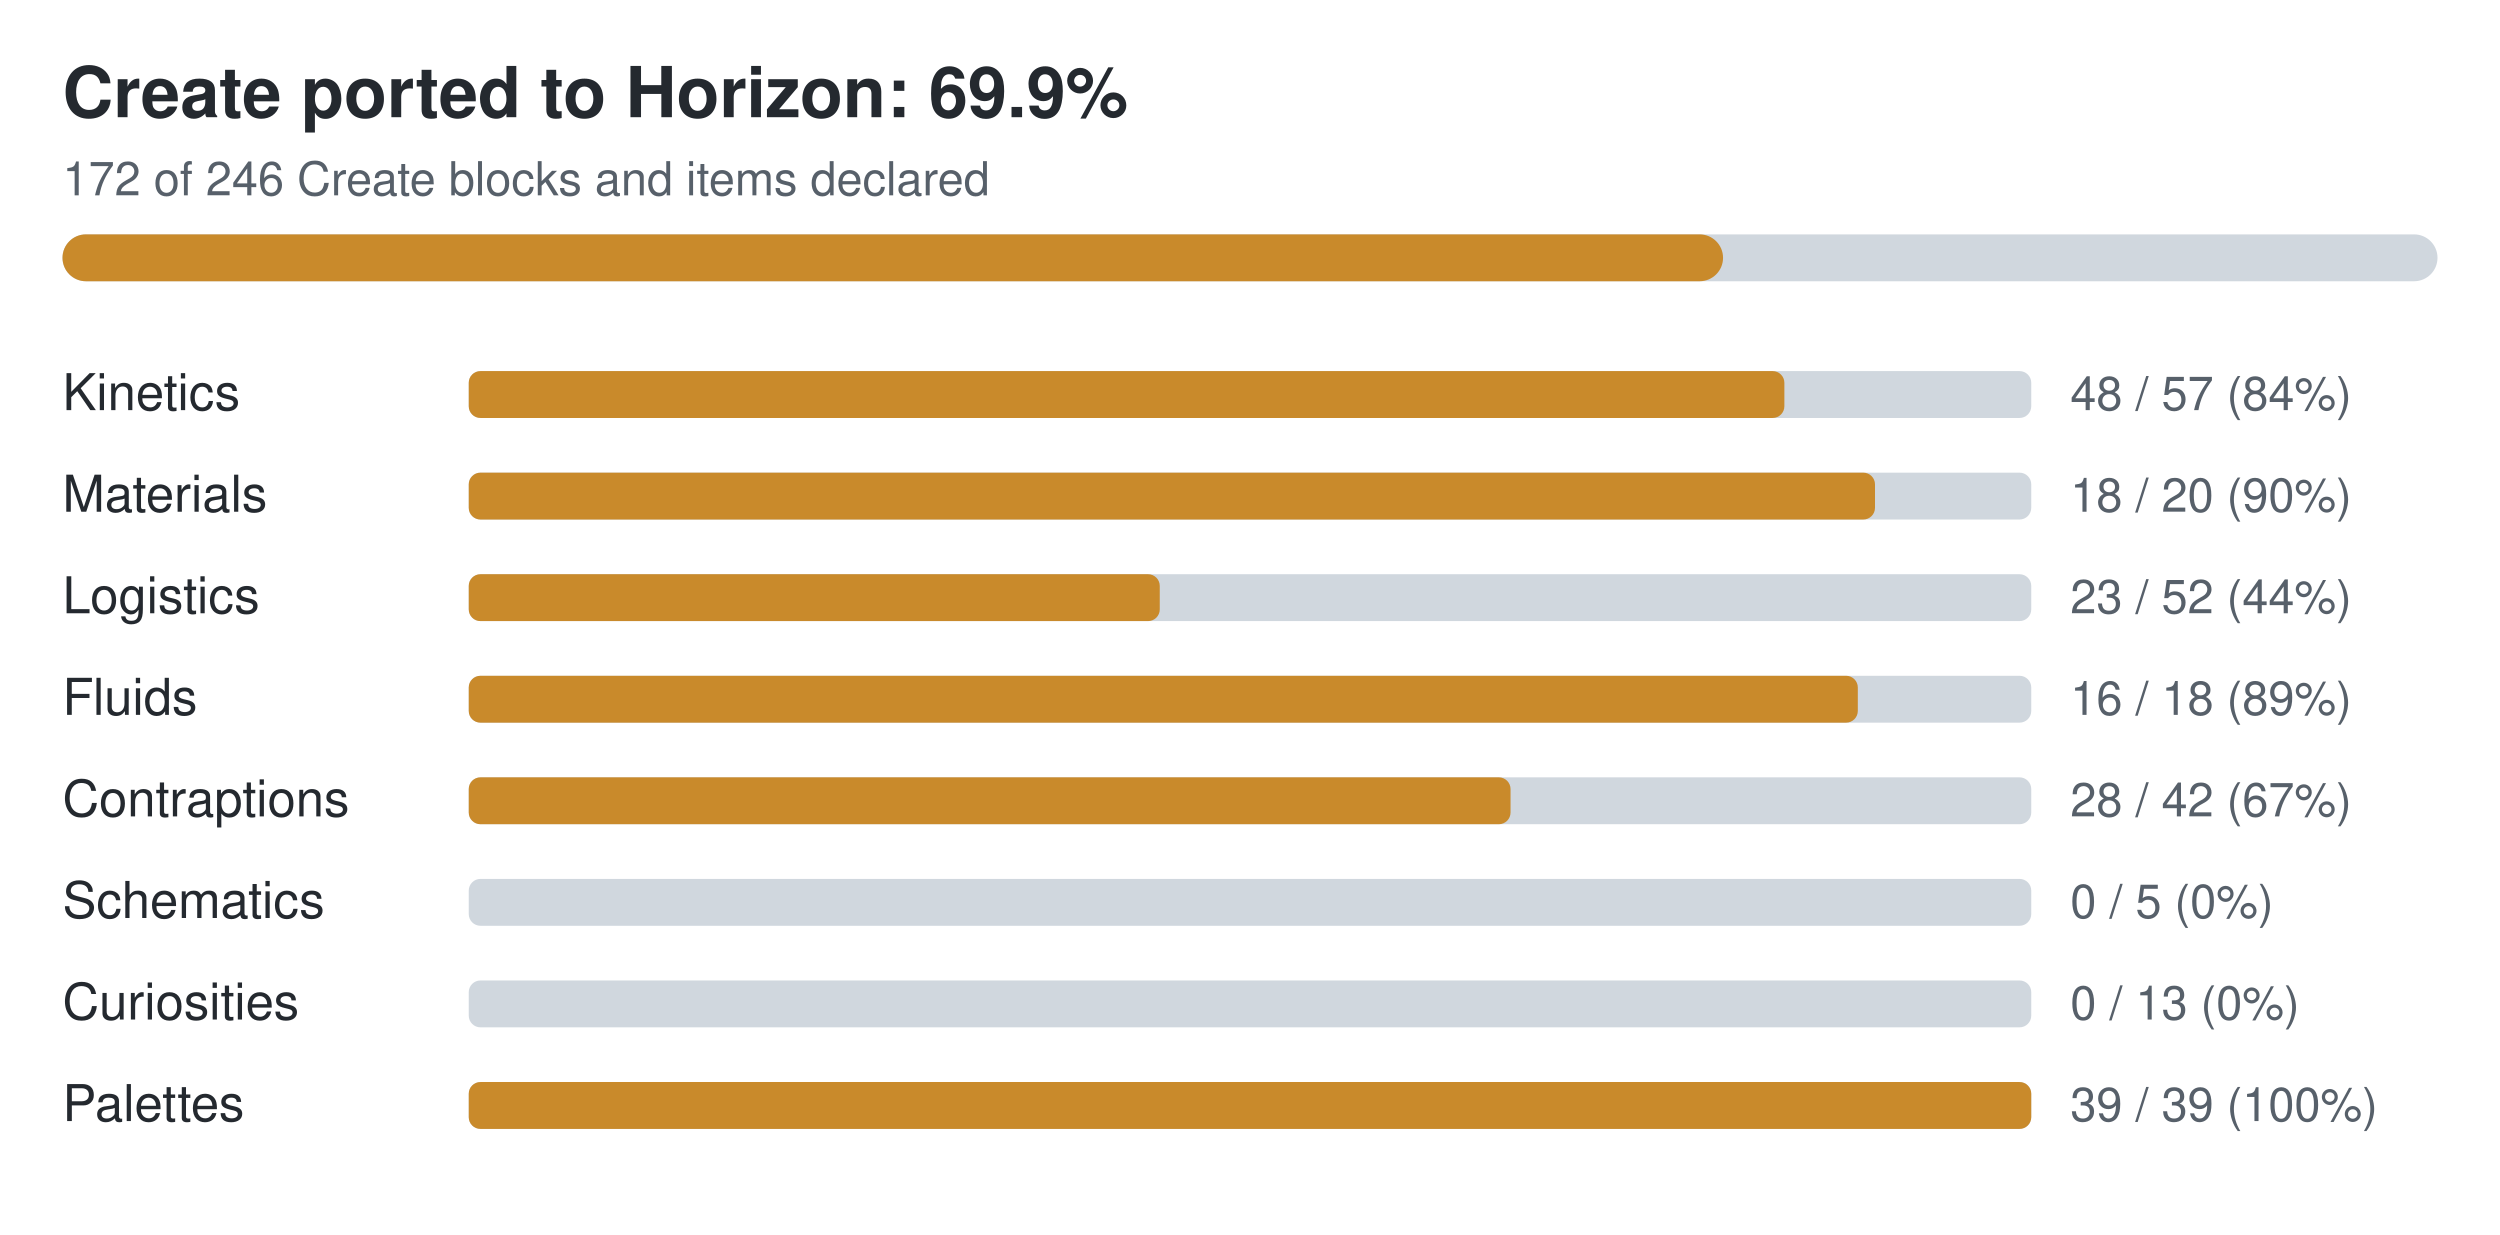
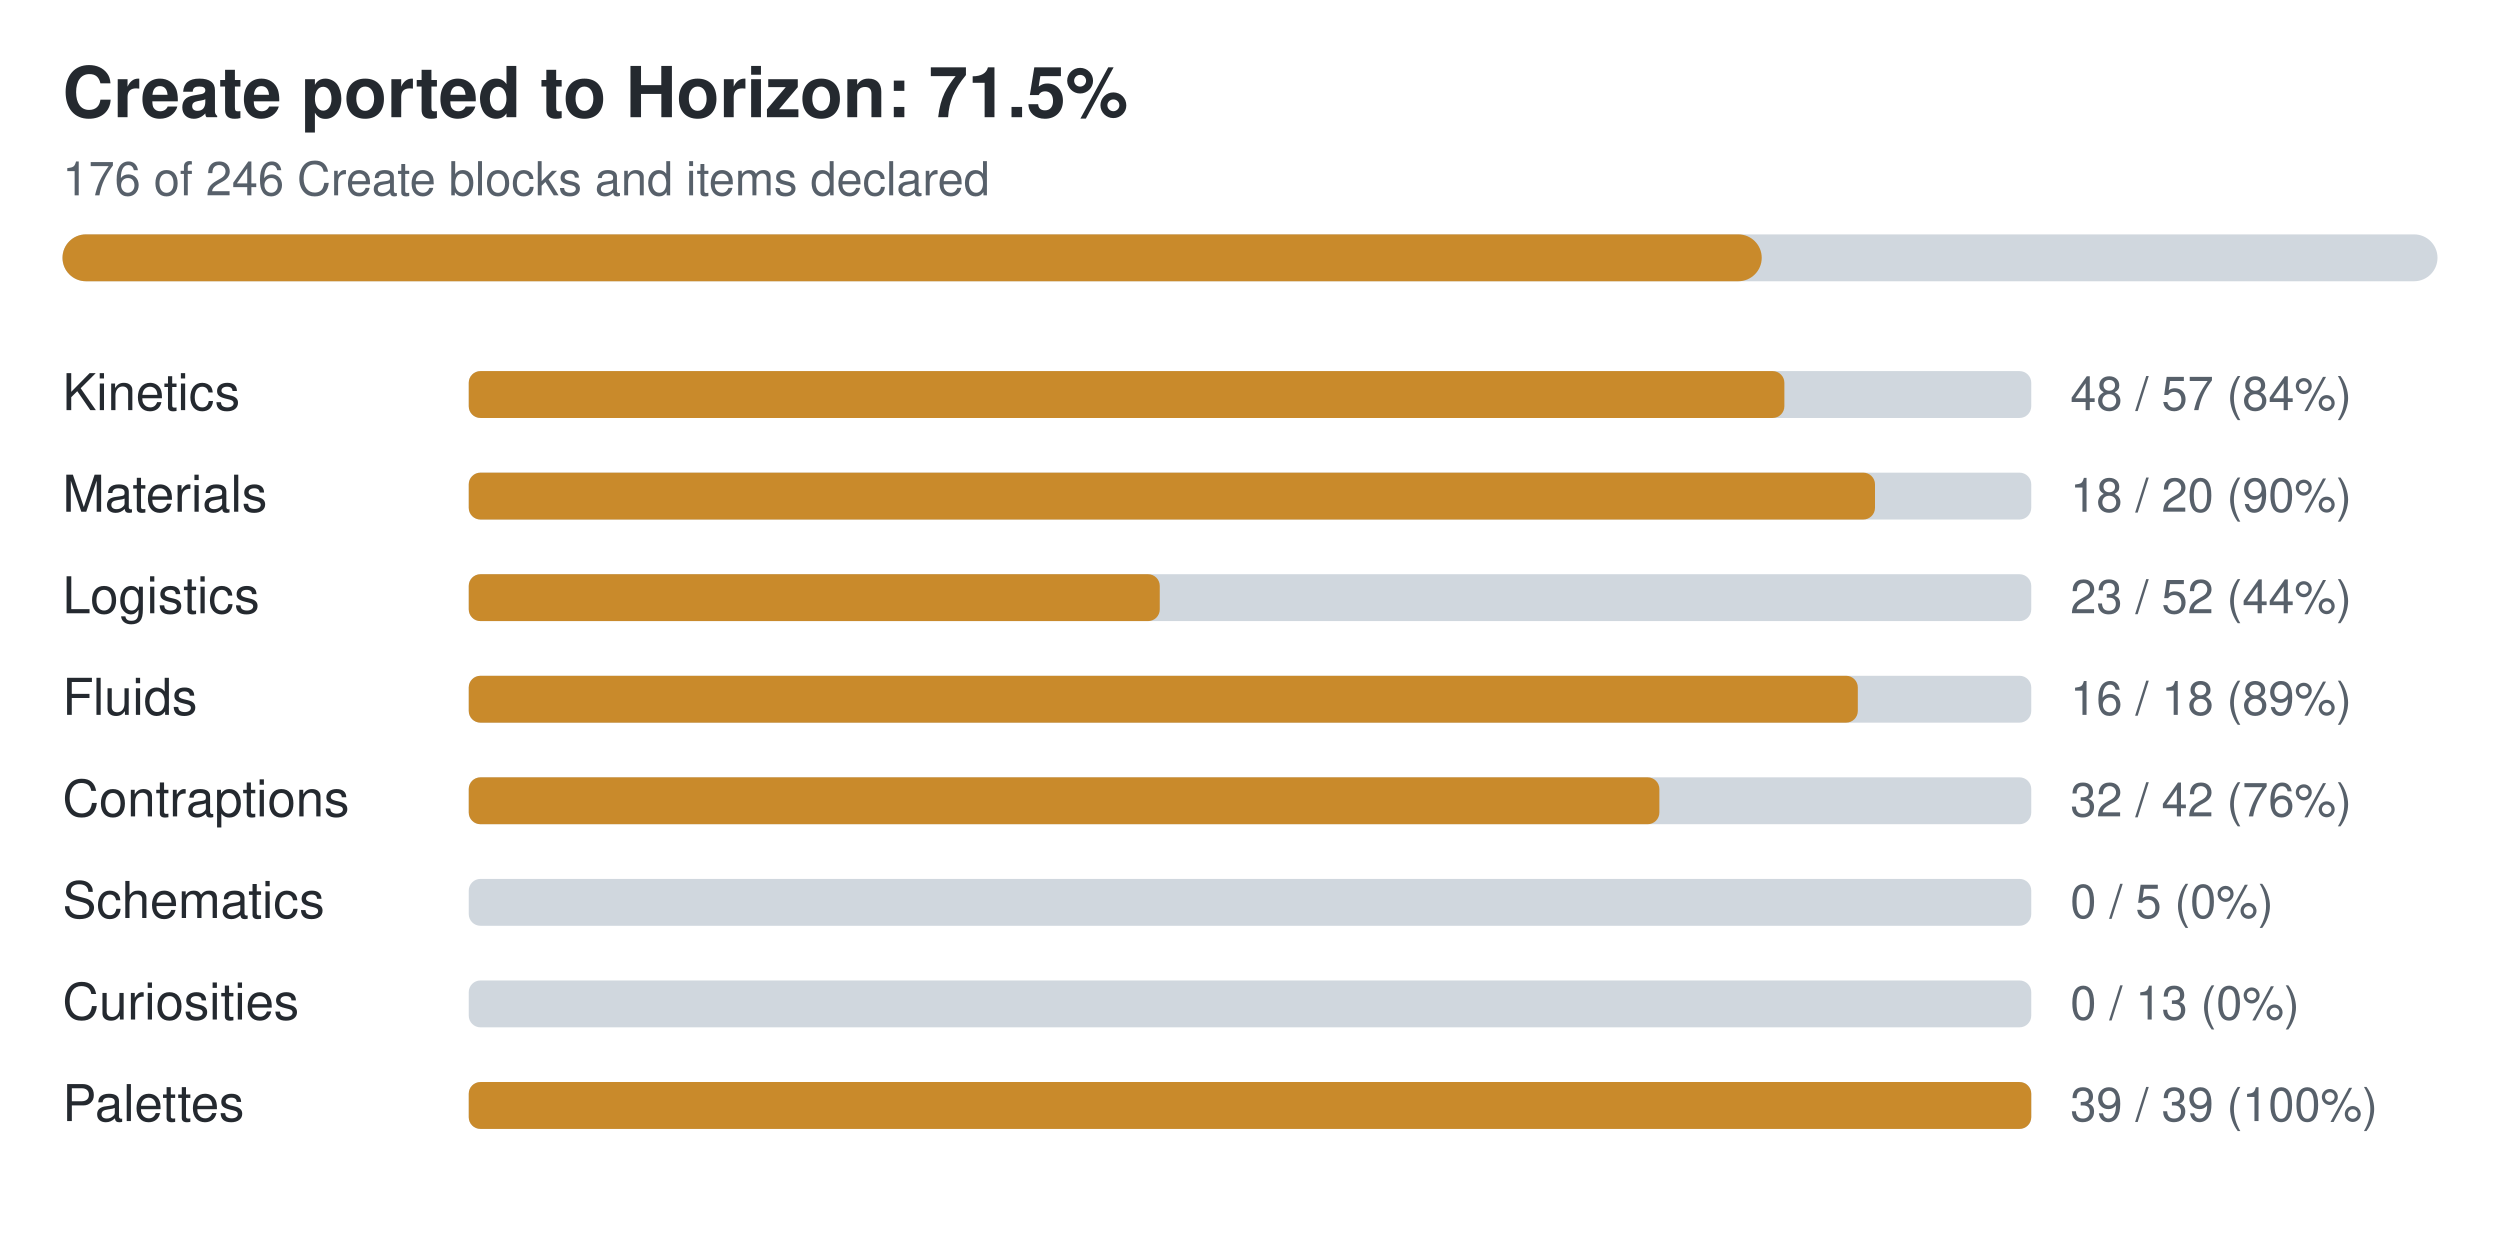
<svg xmlns="http://www.w3.org/2000/svg" width="640" height="316" viewBox="0 0 640 316" font-family="-apple-system,Segoe UI,Helvetica,Arial,sans-serif">
  <style>.t{fill:#24292f}.m{fill:#57606a}.track{fill:#d0d7de}.fill{fill:#c98a2b}@media (prefers-color-scheme:dark){.t{fill:#e6edf3}.m{fill:#8d96a0}.track{fill:#30363d}.fill{fill:#e3a64a}}</style>
-   <text class="t" x="16" y="30" font-size="18" font-weight="600">Create ported to Horizon: 69.9%</text>
-   <text class="m" x="16" y="50" font-size="12">172 of 246 Create blocks and items declared</text>
+   <text class="t" x="16" y="30" font-size="18" font-weight="600">Create ported to Horizon: 71.5%</text>
+   <text class="m" x="16" y="50" font-size="12">176 of 246 Create blocks and items declared</text>
  <rect class="track" x="16" y="60" width="608" height="12" rx="6" />
-   <rect class="fill" x="16" y="60" width="425.1" height="12" rx="6" />
+   <rect class="fill" x="16" y="60" width="435.0" height="12" rx="6" />
  <text class="t" x="16" y="105" font-size="13">Kinetics</text>
  <rect class="track" x="120" y="95" width="400" height="12" rx="3" />
  <rect class="fill" x="120" y="95" width="336.8" height="12" rx="3" />
  <text class="m" x="530" y="105" font-size="12">48 / 57  (84%)</text>
  <text class="t" x="16" y="131" font-size="13">Materials</text>
  <rect class="track" x="120" y="121" width="400" height="12" rx="3" />
  <rect class="fill" x="120" y="121" width="360.0" height="12" rx="3" />
  <text class="m" x="530" y="131" font-size="12">18 / 20  (90%)</text>
  <text class="t" x="16" y="157" font-size="13">Logistics</text>
  <rect class="track" x="120" y="147" width="400" height="12" rx="3" />
  <rect class="fill" x="120" y="147" width="176.9" height="12" rx="3" />
  <text class="m" x="530" y="157" font-size="12">23 / 52  (44%)</text>
  <text class="t" x="16" y="183" font-size="13">Fluids</text>
  <rect class="track" x="120" y="173" width="400" height="12" rx="3" />
  <rect class="fill" x="120" y="173" width="355.6" height="12" rx="3" />
  <text class="m" x="530" y="183" font-size="12">16 / 18  (89%)</text>
  <text class="t" x="16" y="209" font-size="13">Contraptions</text>
  <rect class="track" x="120" y="199" width="400" height="12" rx="3" />
-   <rect class="fill" x="120" y="199" width="266.7" height="12" rx="3" />
-   <text class="m" x="530" y="209" font-size="12">28 / 42  (67%)</text>
+   <rect class="fill" x="120" y="199" width="304.8" height="12" rx="3" />
+   <text class="m" x="530" y="209" font-size="12">32 / 42  (76%)</text>
  <text class="t" x="16" y="235" font-size="13">Schematics</text>
  <rect class="track" x="120" y="225" width="400" height="12" rx="3" />
  <text class="m" x="530" y="235" font-size="12">0 / 5  (0%)</text>
  <text class="t" x="16" y="261" font-size="13">Curiosities</text>
  <rect class="track" x="120" y="251" width="400" height="12" rx="3" />
  <text class="m" x="530" y="261" font-size="12">0 / 13  (0%)</text>
  <text class="t" x="16" y="287" font-size="13">Palettes</text>
  <rect class="track" x="120" y="277" width="400" height="12" rx="3" />
  <rect class="fill" x="120" y="277" width="400.0" height="12" rx="3" />
  <text class="m" x="530" y="287" font-size="12">39 / 39  (100%)</text>
</svg>
